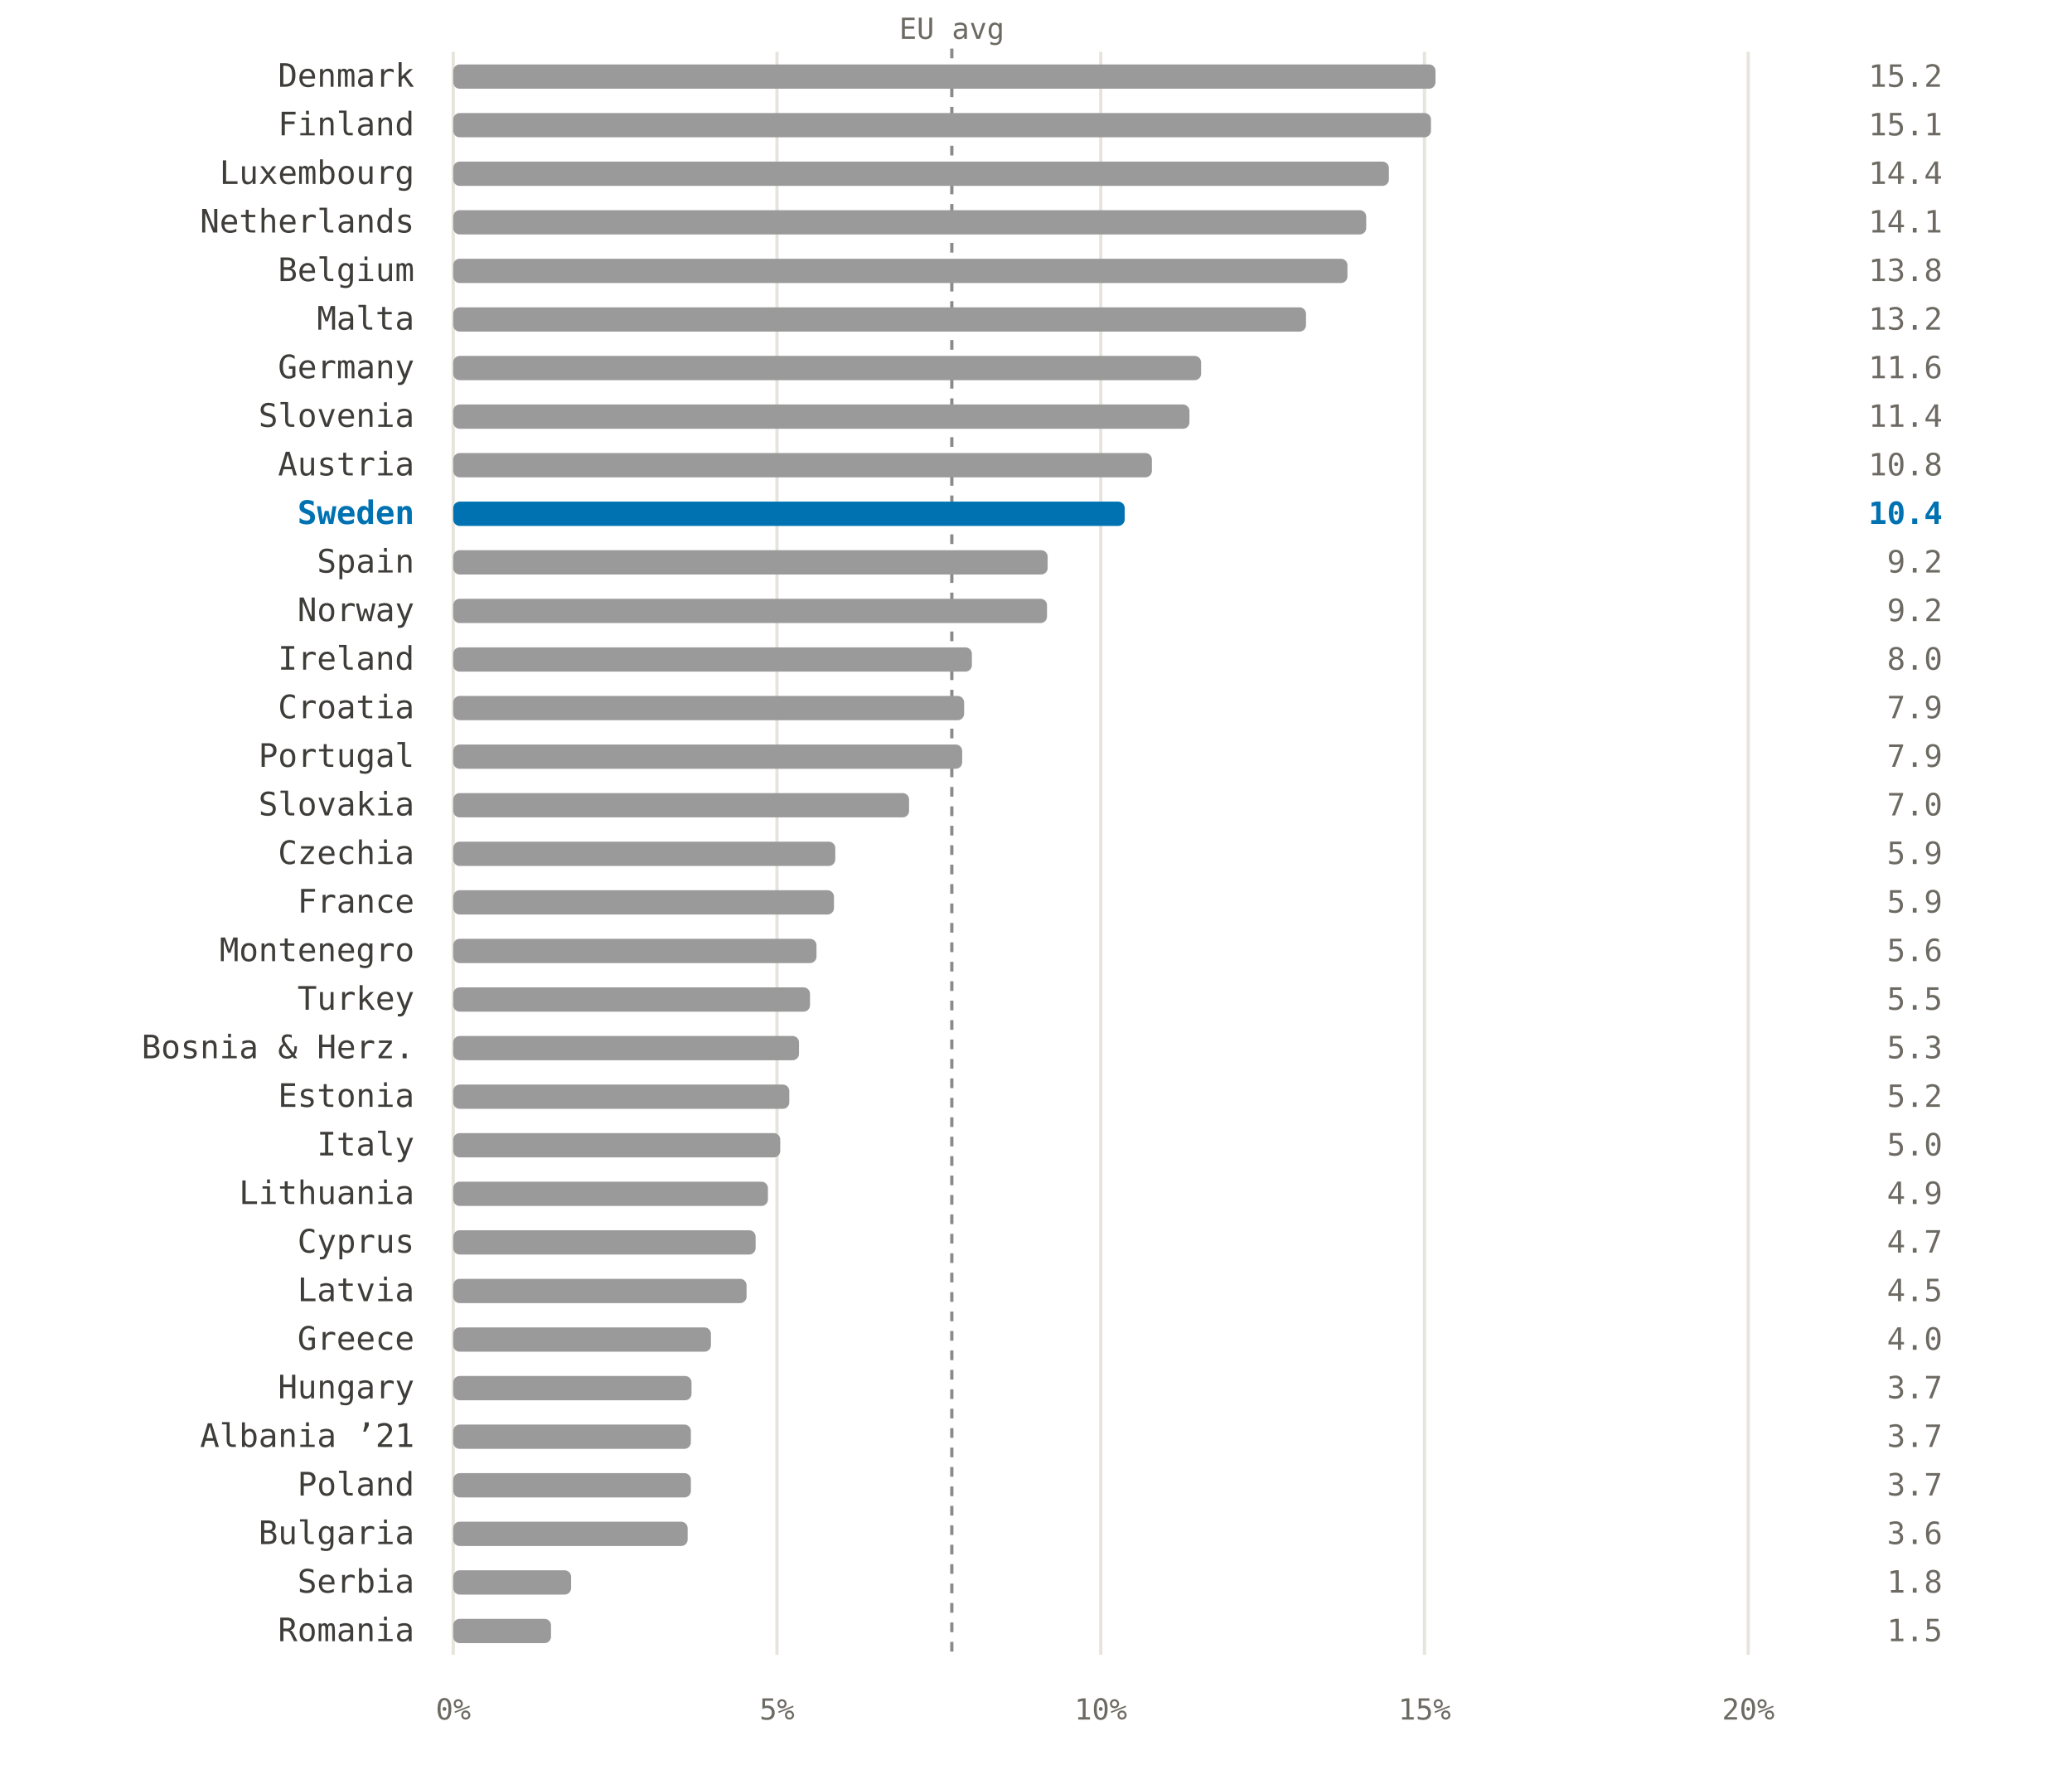
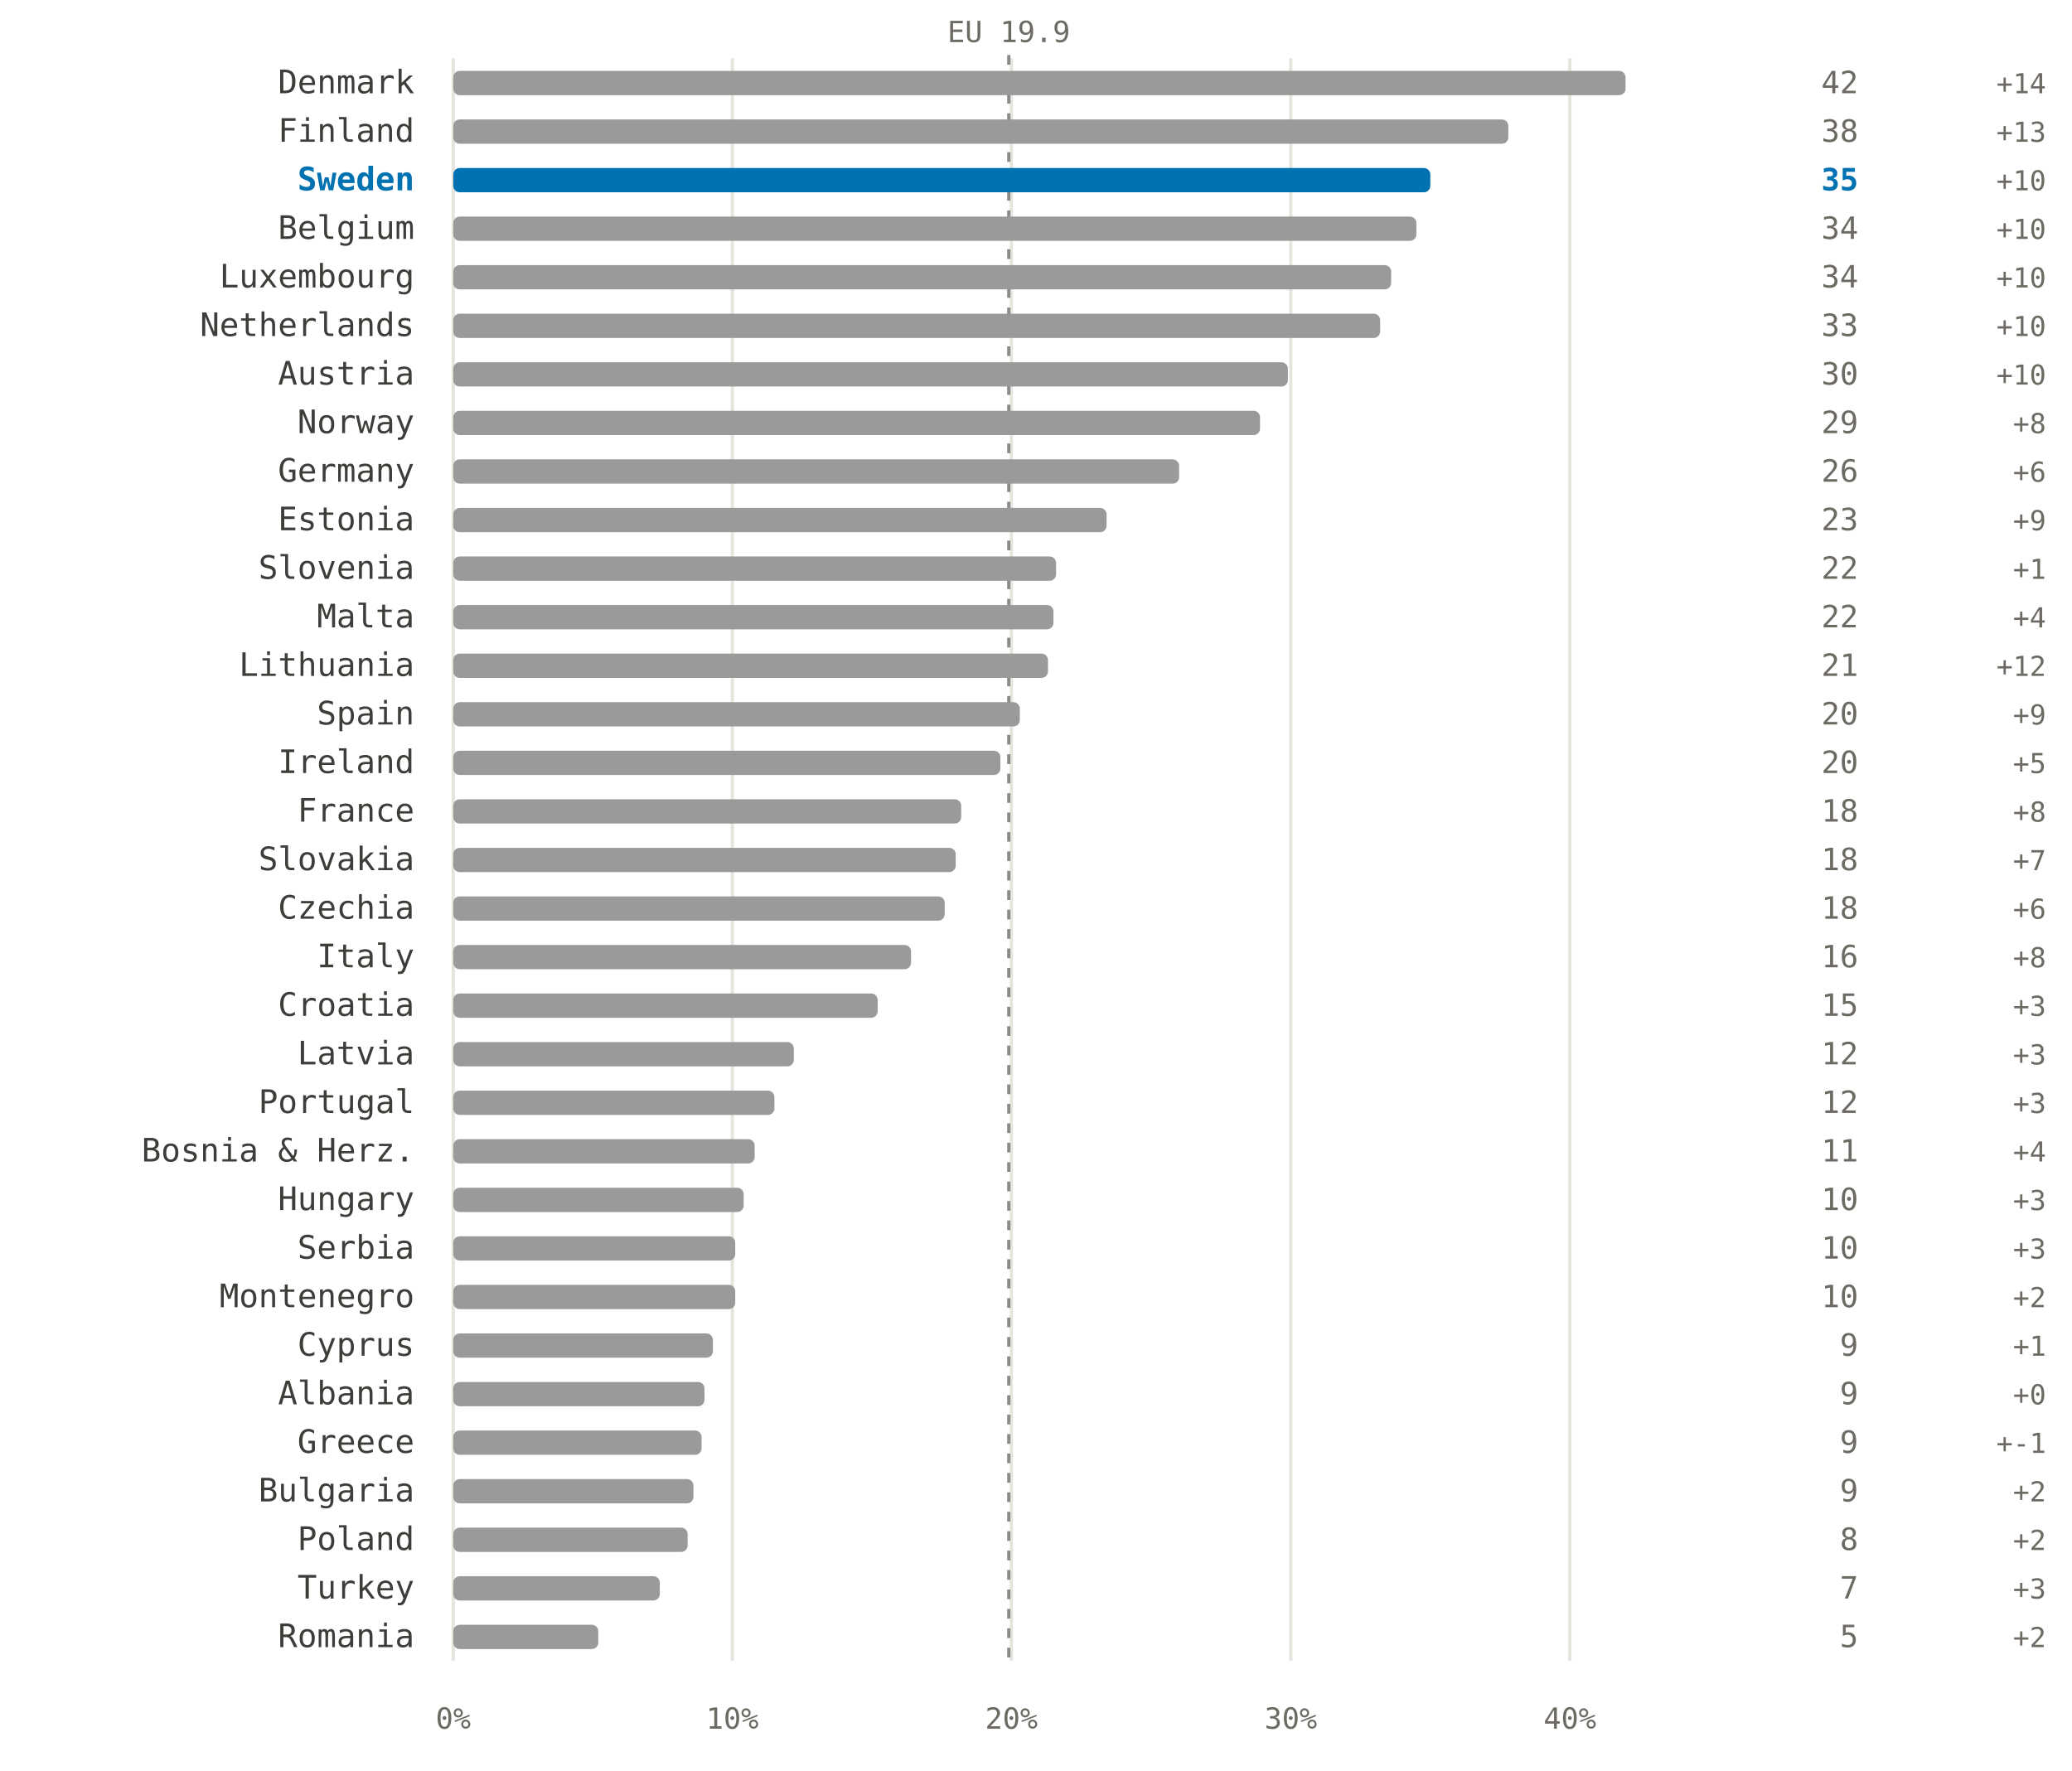
- <svg xmlns="http://www.w3.org/2000/svg" class="rankchart barplot" viewBox="0 0 640 545" role="img" aria-label="Ranked bar chart of firms using AI by country, 33 countries, Sweden highlighted">
-   <style>.rankchart{font-family:ui-monospace,Menlo,monospace}.grid,.rowguide{stroke:#e7e4dd}.rowguide{opacity:.6}.meanline{stroke:#8a8a8a;stroke-dasharray:3 3}.meanlab,.tick{fill:#6d6a63;font-size:9px}.dname{fill:#3f3d39;font-size:10px}.dname.se{fill:#0072b2;font-weight:700}.dot{fill:#9a9a9a}.dot.se{fill:#0072b2}.bar{fill:#9a9a9a}.bar.se{fill:#0072b2}.dval{fill:#6d6a63;font-size:9.5px}.dval.se{fill:#0072b2;font-weight:700}</style>
-   <line class="grid" x1="140.0" y1="16" x2="140.0" y2="511" />
-   <text class="tick" x="140.0" y="531" text-anchor="middle">0%</text>
-   <line class="grid" x1="240.0" y1="16" x2="240.0" y2="511" />
-   <text class="tick" x="240.0" y="531" text-anchor="middle">5%</text>
-   <line class="grid" x1="340.0" y1="16" x2="340.0" y2="511" />
-   <text class="tick" x="340.0" y="531" text-anchor="middle">10%</text>
-   <line class="grid" x1="440.0" y1="16" x2="440.0" y2="511" />
-   <text class="tick" x="440.0" y="531" text-anchor="middle">15%</text>
-   <line class="grid" x1="540.0" y1="16" x2="540.0" y2="511" />
-   <text class="tick" x="540.0" y="531" text-anchor="middle">20%</text>
-   <line class="meanline" x1="294.0" y1="15" x2="294.0" y2="511" />
-   <text class="meanlab" x="294.0" y="12" text-anchor="middle">EU avg</text>
-   <text class="dname" x="128" y="26.8" text-anchor="end">Denmark</text>
-   <rect class="bar" x="140" y="19.9" width="303.4" height="7.5" rx="2" />
-   <text class="dval" x="600" y="26.8" text-anchor="end">15.2</text>
-   <text class="dname" x="128" y="41.8" text-anchor="end">Finland</text>
-   <rect class="bar" x="140" y="34.9" width="302.0" height="7.5" rx="2" />
-   <text class="dval" x="600" y="41.8" text-anchor="end">15.1</text>
-   <text class="dname" x="128" y="56.8" text-anchor="end">Luxembourg</text>
-   <rect class="bar" x="140" y="49.9" width="289.0" height="7.5" rx="2" />
-   <text class="dval" x="600" y="56.8" text-anchor="end">14.4</text>
-   <text class="dname" x="128" y="71.8" text-anchor="end">Netherlands</text>
-   <rect class="bar" x="140" y="64.9" width="282.0" height="7.5" rx="2" />
-   <text class="dval" x="600" y="71.8" text-anchor="end">14.1</text>
-   <text class="dname" x="128" y="86.8" text-anchor="end">Belgium</text>
-   <rect class="bar" x="140" y="79.9" width="276.2" height="7.5" rx="2" />
-   <text class="dval" x="600" y="86.8" text-anchor="end">13.8</text>
-   <text class="dname" x="128" y="101.8" text-anchor="end">Malta</text>
-   <rect class="bar" x="140" y="94.9" width="263.4" height="7.5" rx="2" />
-   <text class="dval" x="600" y="101.8" text-anchor="end">13.2</text>
-   <text class="dname" x="128" y="116.8" text-anchor="end">Germany</text>
-   <rect class="bar" x="140" y="109.9" width="231.0" height="7.5" rx="2" />
-   <text class="dval" x="600" y="116.8" text-anchor="end">11.6</text>
-   <text class="dname" x="128" y="131.8" text-anchor="end">Slovenia</text>
-   <rect class="bar" x="140" y="124.9" width="227.4" height="7.5" rx="2" />
-   <text class="dval" x="600" y="131.8" text-anchor="end">11.4</text>
-   <text class="dname" x="128" y="146.8" text-anchor="end">Austria</text>
-   <rect class="bar" x="140" y="139.9" width="215.8" height="7.5" rx="2" />
-   <text class="dval" x="600" y="146.8" text-anchor="end">10.8</text>
-   <text class="dname se" x="128" y="161.8" text-anchor="end">Sweden</text>
-   <rect class="bar se" x="140" y="154.9" width="207.4" height="7.5" rx="2" />
-   <text class="dval se" x="600" y="161.8" text-anchor="end">10.4</text>
-   <text class="dname" x="128" y="176.8" text-anchor="end">Spain</text>
-   <rect class="bar" x="140" y="169.9" width="183.6" height="7.5" rx="2" />
-   <text class="dval" x="600" y="176.8" text-anchor="end">9.2</text>
-   <text class="dname" x="128" y="191.8" text-anchor="end">Norway</text>
-   <rect class="bar" x="140" y="184.9" width="183.4" height="7.5" rx="2" />
-   <text class="dval" x="600" y="191.8" text-anchor="end">9.2</text>
-   <text class="dname" x="128" y="206.8" text-anchor="end">Ireland</text>
-   <rect class="bar" x="140" y="199.9" width="160.2" height="7.5" rx="2" />
-   <text class="dval" x="600" y="206.8" text-anchor="end">8.0</text>
-   <text class="dname" x="128" y="221.8" text-anchor="end">Croatia</text>
-   <rect class="bar" x="140" y="214.9" width="157.8" height="7.5" rx="2" />
-   <text class="dval" x="600" y="221.8" text-anchor="end">7.9</text>
-   <text class="dname" x="128" y="236.8" text-anchor="end">Portugal</text>
-   <rect class="bar" x="140" y="229.9" width="157.2" height="7.5" rx="2" />
-   <text class="dval" x="600" y="236.8" text-anchor="end">7.9</text>
-   <text class="dname" x="128" y="251.8" text-anchor="end">Slovakia</text>
-   <rect class="bar" x="140" y="244.9" width="140.8" height="7.5" rx="2" />
-   <text class="dval" x="600" y="251.8" text-anchor="end">7.0</text>
-   <text class="dname" x="128" y="266.8" text-anchor="end">Czechia</text>
-   <rect class="bar" x="140" y="259.9" width="118.0" height="7.5" rx="2" />
-   <text class="dval" x="600" y="266.8" text-anchor="end">5.9</text>
-   <text class="dname" x="128" y="281.8" text-anchor="end">France</text>
-   <rect class="bar" x="140" y="274.9" width="117.6" height="7.5" rx="2" />
-   <text class="dval" x="600" y="281.8" text-anchor="end">5.9</text>
-   <text class="dname" x="128" y="296.8" text-anchor="end">Montenegro</text>
-   <rect class="bar" x="140" y="289.9" width="112.2" height="7.5" rx="2" />
-   <text class="dval" x="600" y="296.8" text-anchor="end">5.6</text>
-   <text class="dname" x="128" y="311.8" text-anchor="end">Turkey</text>
-   <rect class="bar" x="140" y="304.9" width="110.2" height="7.5" rx="2" />
-   <text class="dval" x="600" y="311.8" text-anchor="end">5.5</text>
-   <text class="dname" x="128" y="326.8" text-anchor="end">Bosnia &amp; Herz.</text>
-   <rect class="bar" x="140" y="319.9" width="106.8" height="7.5" rx="2" />
-   <text class="dval" x="600" y="326.8" text-anchor="end">5.3</text>
-   <text class="dname" x="128" y="341.8" text-anchor="end">Estonia</text>
-   <rect class="bar" x="140" y="334.9" width="103.8" height="7.5" rx="2" />
-   <text class="dval" x="600" y="341.8" text-anchor="end">5.2</text>
-   <text class="dname" x="128" y="356.8" text-anchor="end">Italy</text>
-   <rect class="bar" x="140" y="349.9" width="101.0" height="7.5" rx="2" />
-   <text class="dval" x="600" y="356.8" text-anchor="end">5.0</text>
-   <text class="dname" x="128" y="371.8" text-anchor="end">Lithuania</text>
-   <rect class="bar" x="140" y="364.9" width="97.2" height="7.5" rx="2" />
-   <text class="dval" x="600" y="371.8" text-anchor="end">4.9</text>
-   <text class="dname" x="128" y="386.8" text-anchor="end">Cyprus</text>
-   <rect class="bar" x="140" y="379.9" width="93.4" height="7.5" rx="2" />
-   <text class="dval" x="600" y="386.8" text-anchor="end">4.7</text>
-   <text class="dname" x="128" y="401.8" text-anchor="end">Latvia</text>
-   <rect class="bar" x="140" y="394.9" width="90.6" height="7.5" rx="2" />
-   <text class="dval" x="600" y="401.8" text-anchor="end">4.5</text>
-   <text class="dname" x="128" y="416.8" text-anchor="end">Greece</text>
-   <rect class="bar" x="140" y="409.9" width="79.6" height="7.5" rx="2" />
-   <text class="dval" x="600" y="416.8" text-anchor="end">4.0</text>
-   <text class="dname" x="128" y="431.8" text-anchor="end">Hungary</text>
-   <rect class="bar" x="140" y="424.9" width="73.6" height="7.5" rx="2" />
-   <text class="dval" x="600" y="431.8" text-anchor="end">3.7</text>
-   <text class="dname" x="128" y="446.8" text-anchor="end">Albania ’21</text>
-   <rect class="bar" x="140" y="439.9" width="73.4" height="7.5" rx="2" />
-   <text class="dval" x="600" y="446.8" text-anchor="end">3.7</text>
-   <text class="dname" x="128" y="461.8" text-anchor="end">Poland</text>
-   <rect class="bar" x="140" y="454.9" width="73.4" height="7.5" rx="2" />
-   <text class="dval" x="600" y="461.8" text-anchor="end">3.7</text>
-   <text class="dname" x="128" y="476.8" text-anchor="end">Bulgaria</text>
-   <rect class="bar" x="140" y="469.9" width="72.4" height="7.5" rx="2" />
-   <text class="dval" x="600" y="476.8" text-anchor="end">3.6</text>
-   <text class="dname" x="128" y="491.8" text-anchor="end">Serbia</text>
-   <rect class="bar" x="140" y="484.9" width="36.4" height="7.5" rx="2" />
-   <text class="dval" x="600" y="491.8" text-anchor="end">1.8</text>
-   <text class="dname" x="128" y="506.8" text-anchor="end">Romania</text>
-   <rect class="bar" x="140" y="499.9" width="30.2" height="7.5" rx="2" />
-   <text class="dval" x="600" y="506.8" text-anchor="end">1.5</text>
+ <svg xmlns="http://www.w3.org/2000/svg" class="rankchart barplot" viewBox="0 0 640 547" role="img" aria-label="Ranked bar chart of firms using AI by country, 33 countries, Sweden highlighted">
+   <style>.rankchart{font-family:ui-monospace,Menlo,monospace}.grid,.rowguide{stroke:#e7e4dd}.rowguide{opacity:.6}.meanline{stroke:#8a8a8a;stroke-dasharray:3 3}.meanlab,.tick{fill:#6d6a63;font-size:9px}.dname{fill:#3f3d39;font-size:10px}.dname.se{fill:#0072b2;font-weight:700}.dot{fill:#9a9a9a}.dot.se{fill:#0072b2}.bar{fill:#9a9a9a}.bar.se{fill:#0072b2}.dval{fill:#6d6a63;font-size:9.5px}.dval.se{fill:#0072b2;font-weight:700}.ddelta{fill:#6d6a63;font-size:8.5px}</style>
+   <line class="grid" x1="140.0" y1="18" x2="140.0" y2="513" />
+   <text class="tick" x="140.0" y="534" text-anchor="middle">0%</text>
+   <line class="grid" x1="226.2" y1="18" x2="226.2" y2="513" />
+   <text class="tick" x="226.2" y="534" text-anchor="middle">10%</text>
+   <line class="grid" x1="312.4" y1="18" x2="312.4" y2="513" />
+   <text class="tick" x="312.4" y="534" text-anchor="middle">20%</text>
+   <line class="grid" x1="398.7" y1="18" x2="398.7" y2="513" />
+   <text class="tick" x="398.7" y="534" text-anchor="middle">30%</text>
+   <line class="grid" x1="484.9" y1="18" x2="484.9" y2="513" />
+   <text class="tick" x="484.9" y="534" text-anchor="middle">40%</text>
+   <line class="meanline" x1="311.6" y1="17" x2="311.6" y2="513" />
+   <text class="meanlab" x="311.6" y="13" text-anchor="middle">EU 19.9</text>
+   <text class="dname" x="128" y="28.8" text-anchor="end">Denmark</text>
+   <rect class="bar" x="140" y="21.9" width="362.1" height="7.5" rx="2" />
+   <text class="dval" x="574" y="28.8" text-anchor="end">42</text>
+   <text class="ddelta" x="632" y="28.8" text-anchor="end">+14</text>
+   <text class="dname" x="128" y="43.8" text-anchor="end">Finland</text>
+   <rect class="bar" x="140" y="36.9" width="325.9" height="7.5" rx="2" />
+   <text class="dval" x="574" y="43.8" text-anchor="end">38</text>
+   <text class="ddelta" x="632" y="43.8" text-anchor="end">+13</text>
+   <text class="dname se" x="128" y="58.8" text-anchor="end">Sweden</text>
+   <rect class="bar se" x="140" y="51.9" width="301.8" height="7.5" rx="2" />
+   <text class="dval se" x="574" y="58.8" text-anchor="end">35</text>
+   <text class="ddelta" x="632" y="58.8" text-anchor="end">+10</text>
+   <text class="dname" x="128" y="73.8" text-anchor="end">Belgium</text>
+   <rect class="bar" x="140" y="66.9" width="297.5" height="7.5" rx="2" />
+   <text class="dval" x="574" y="73.8" text-anchor="end">34</text>
+   <text class="ddelta" x="632" y="73.8" text-anchor="end">+10</text>
+   <text class="dname" x="128" y="88.8" text-anchor="end">Luxembourg</text>
+   <rect class="bar" x="140" y="81.9" width="289.7" height="7.5" rx="2" />
+   <text class="dval" x="574" y="88.8" text-anchor="end">34</text>
+   <text class="ddelta" x="632" y="88.8" text-anchor="end">+10</text>
+   <text class="dname" x="128" y="103.8" text-anchor="end">Netherlands</text>
+   <rect class="bar" x="140" y="96.9" width="286.3" height="7.5" rx="2" />
+   <text class="dval" x="574" y="103.8" text-anchor="end">33</text>
+   <text class="ddelta" x="632" y="103.8" text-anchor="end">+10</text>
+   <text class="dname" x="128" y="118.8" text-anchor="end">Austria</text>
+   <rect class="bar" x="140" y="111.9" width="257.8" height="7.5" rx="2" />
+   <text class="dval" x="574" y="118.8" text-anchor="end">30</text>
+   <text class="ddelta" x="632" y="118.8" text-anchor="end">+10</text>
+   <text class="dname" x="128" y="133.8" text-anchor="end">Norway</text>
+   <rect class="bar" x="140" y="126.9" width="249.2" height="7.5" rx="2" />
+   <text class="dval" x="574" y="133.8" text-anchor="end">29</text>
+   <text class="ddelta" x="632" y="133.8" text-anchor="end">+8</text>
+   <text class="dname" x="128" y="148.8" text-anchor="end">Germany</text>
+   <rect class="bar" x="140" y="141.9" width="224.2" height="7.5" rx="2" />
+   <text class="dval" x="574" y="148.8" text-anchor="end">26</text>
+   <text class="ddelta" x="632" y="148.8" text-anchor="end">+6</text>
+   <text class="dname" x="128" y="163.8" text-anchor="end">Estonia</text>
+   <rect class="bar" x="140" y="156.9" width="201.8" height="7.5" rx="2" />
+   <text class="dval" x="574" y="163.8" text-anchor="end">23</text>
+   <text class="ddelta" x="632" y="163.8" text-anchor="end">+9</text>
+   <text class="dname" x="128" y="178.8" text-anchor="end">Slovenia</text>
+   <rect class="bar" x="140" y="171.9" width="186.2" height="7.5" rx="2" />
+   <text class="dval" x="574" y="178.8" text-anchor="end">22</text>
+   <text class="ddelta" x="632" y="178.8" text-anchor="end">+1</text>
+   <text class="dname" x="128" y="193.8" text-anchor="end">Malta</text>
+   <rect class="bar" x="140" y="186.9" width="185.4" height="7.5" rx="2" />
+   <text class="dval" x="574" y="193.8" text-anchor="end">22</text>
+   <text class="ddelta" x="632" y="193.8" text-anchor="end">+4</text>
+   <text class="dname" x="128" y="208.8" text-anchor="end">Lithuania</text>
+   <rect class="bar" x="140" y="201.9" width="183.7" height="7.5" rx="2" />
+   <text class="dval" x="574" y="208.8" text-anchor="end">21</text>
+   <text class="ddelta" x="632" y="208.8" text-anchor="end">+12</text>
+   <text class="dname" x="128" y="223.8" text-anchor="end">Spain</text>
+   <rect class="bar" x="140" y="216.9" width="175.0" height="7.5" rx="2" />
+   <text class="dval" x="574" y="223.8" text-anchor="end">20</text>
+   <text class="ddelta" x="632" y="223.8" text-anchor="end">+9</text>
+   <text class="dname" x="128" y="238.8" text-anchor="end">Ireland</text>
+   <rect class="bar" x="140" y="231.9" width="169.0" height="7.5" rx="2" />
+   <text class="dval" x="574" y="238.8" text-anchor="end">20</text>
+   <text class="ddelta" x="632" y="238.8" text-anchor="end">+5</text>
+   <text class="dname" x="128" y="253.8" text-anchor="end">France</text>
+   <rect class="bar" x="140" y="246.9" width="156.9" height="7.5" rx="2" />
+   <text class="dval" x="574" y="253.8" text-anchor="end">18</text>
+   <text class="ddelta" x="632" y="253.8" text-anchor="end">+8</text>
+   <text class="dname" x="128" y="268.8" text-anchor="end">Slovakia</text>
+   <rect class="bar" x="140" y="261.9" width="155.2" height="7.5" rx="2" />
+   <text class="dval" x="574" y="268.8" text-anchor="end">18</text>
+   <text class="ddelta" x="632" y="268.8" text-anchor="end">+7</text>
+   <text class="dname" x="128" y="283.8" text-anchor="end">Czechia</text>
+   <rect class="bar" x="140" y="276.9" width="151.8" height="7.5" rx="2" />
+   <text class="dval" x="574" y="283.8" text-anchor="end">18</text>
+   <text class="ddelta" x="632" y="283.8" text-anchor="end">+6</text>
+   <text class="dname" x="128" y="298.8" text-anchor="end">Italy</text>
+   <rect class="bar" x="140" y="291.9" width="141.4" height="7.5" rx="2" />
+   <text class="dval" x="574" y="298.8" text-anchor="end">16</text>
+   <text class="ddelta" x="632" y="298.8" text-anchor="end">+8</text>
+   <text class="dname" x="128" y="313.8" text-anchor="end">Croatia</text>
+   <rect class="bar" x="140" y="306.9" width="131.1" height="7.5" rx="2" />
+   <text class="dval" x="574" y="313.8" text-anchor="end">15</text>
+   <text class="ddelta" x="632" y="313.8" text-anchor="end">+3</text>
+   <text class="dname" x="128" y="328.8" text-anchor="end">Latvia</text>
+   <rect class="bar" x="140" y="321.9" width="105.2" height="7.5" rx="2" />
+   <text class="dval" x="574" y="328.8" text-anchor="end">12</text>
+   <text class="ddelta" x="632" y="328.8" text-anchor="end">+3</text>
+   <text class="dname" x="128" y="343.8" text-anchor="end">Portugal</text>
+   <rect class="bar" x="140" y="336.9" width="99.2" height="7.5" rx="2" />
+   <text class="dval" x="574" y="343.8" text-anchor="end">12</text>
+   <text class="ddelta" x="632" y="343.8" text-anchor="end">+3</text>
+   <text class="dname" x="128" y="358.8" text-anchor="end">Bosnia &amp; Herz.</text>
+   <rect class="bar" x="140" y="351.9" width="93.1" height="7.5" rx="2" />
+   <text class="dval" x="574" y="358.8" text-anchor="end">11</text>
+   <text class="ddelta" x="632" y="358.8" text-anchor="end">+4</text>
+   <text class="dname" x="128" y="373.8" text-anchor="end">Hungary</text>
+   <rect class="bar" x="140" y="366.9" width="89.7" height="7.5" rx="2" />
+   <text class="dval" x="574" y="373.8" text-anchor="end">10</text>
+   <text class="ddelta" x="632" y="373.8" text-anchor="end">+3</text>
+   <text class="dname" x="128" y="388.8" text-anchor="end">Serbia</text>
+   <rect class="bar" x="140" y="381.9" width="87.1" height="7.5" rx="2" />
+   <text class="dval" x="574" y="388.8" text-anchor="end">10</text>
+   <text class="ddelta" x="632" y="388.8" text-anchor="end">+3</text>
+   <text class="dname" x="128" y="403.8" text-anchor="end">Montenegro</text>
+   <rect class="bar" x="140" y="396.9" width="87.1" height="7.5" rx="2" />
+   <text class="dval" x="574" y="403.8" text-anchor="end">10</text>
+   <text class="ddelta" x="632" y="403.8" text-anchor="end">+2</text>
+   <text class="dname" x="128" y="418.8" text-anchor="end">Cyprus</text>
+   <rect class="bar" x="140" y="411.9" width="80.2" height="7.5" rx="2" />
+   <text class="dval" x="574" y="418.8" text-anchor="end">9</text>
+   <text class="ddelta" x="632" y="418.8" text-anchor="end">+1</text>
+   <text class="dname" x="128" y="433.8" text-anchor="end">Albania</text>
+   <rect class="bar" x="140" y="426.9" width="77.6" height="7.5" rx="2" />
+   <text class="dval" x="574" y="433.8" text-anchor="end">9</text>
+   <text class="ddelta" x="632" y="433.8" text-anchor="end">+0</text>
+   <text class="dname" x="128" y="448.8" text-anchor="end">Greece</text>
+   <rect class="bar" x="140" y="441.9" width="76.7" height="7.5" rx="2" />
+   <text class="dval" x="574" y="448.8" text-anchor="end">9</text>
+   <text class="ddelta" x="632" y="448.8" text-anchor="end">+-1</text>
+   <text class="dname" x="128" y="463.8" text-anchor="end">Bulgaria</text>
+   <rect class="bar" x="140" y="456.9" width="74.2" height="7.5" rx="2" />
+   <text class="dval" x="574" y="463.8" text-anchor="end">9</text>
+   <text class="ddelta" x="632" y="463.8" text-anchor="end">+2</text>
+   <text class="dname" x="128" y="478.8" text-anchor="end">Poland</text>
+   <rect class="bar" x="140" y="471.9" width="72.4" height="7.5" rx="2" />
+   <text class="dval" x="574" y="478.8" text-anchor="end">8</text>
+   <text class="ddelta" x="632" y="478.8" text-anchor="end">+2</text>
+   <text class="dname" x="128" y="493.8" text-anchor="end">Turkey</text>
+   <rect class="bar" x="140" y="486.9" width="63.8" height="7.5" rx="2" />
+   <text class="dval" x="574" y="493.8" text-anchor="end">7</text>
+   <text class="ddelta" x="632" y="493.8" text-anchor="end">+3</text>
+   <text class="dname" x="128" y="508.8" text-anchor="end">Romania</text>
+   <rect class="bar" x="140" y="501.9" width="44.8" height="7.5" rx="2" />
+   <text class="dval" x="574" y="508.8" text-anchor="end">5</text>
+   <text class="ddelta" x="632" y="508.8" text-anchor="end">+2</text>
</svg>
